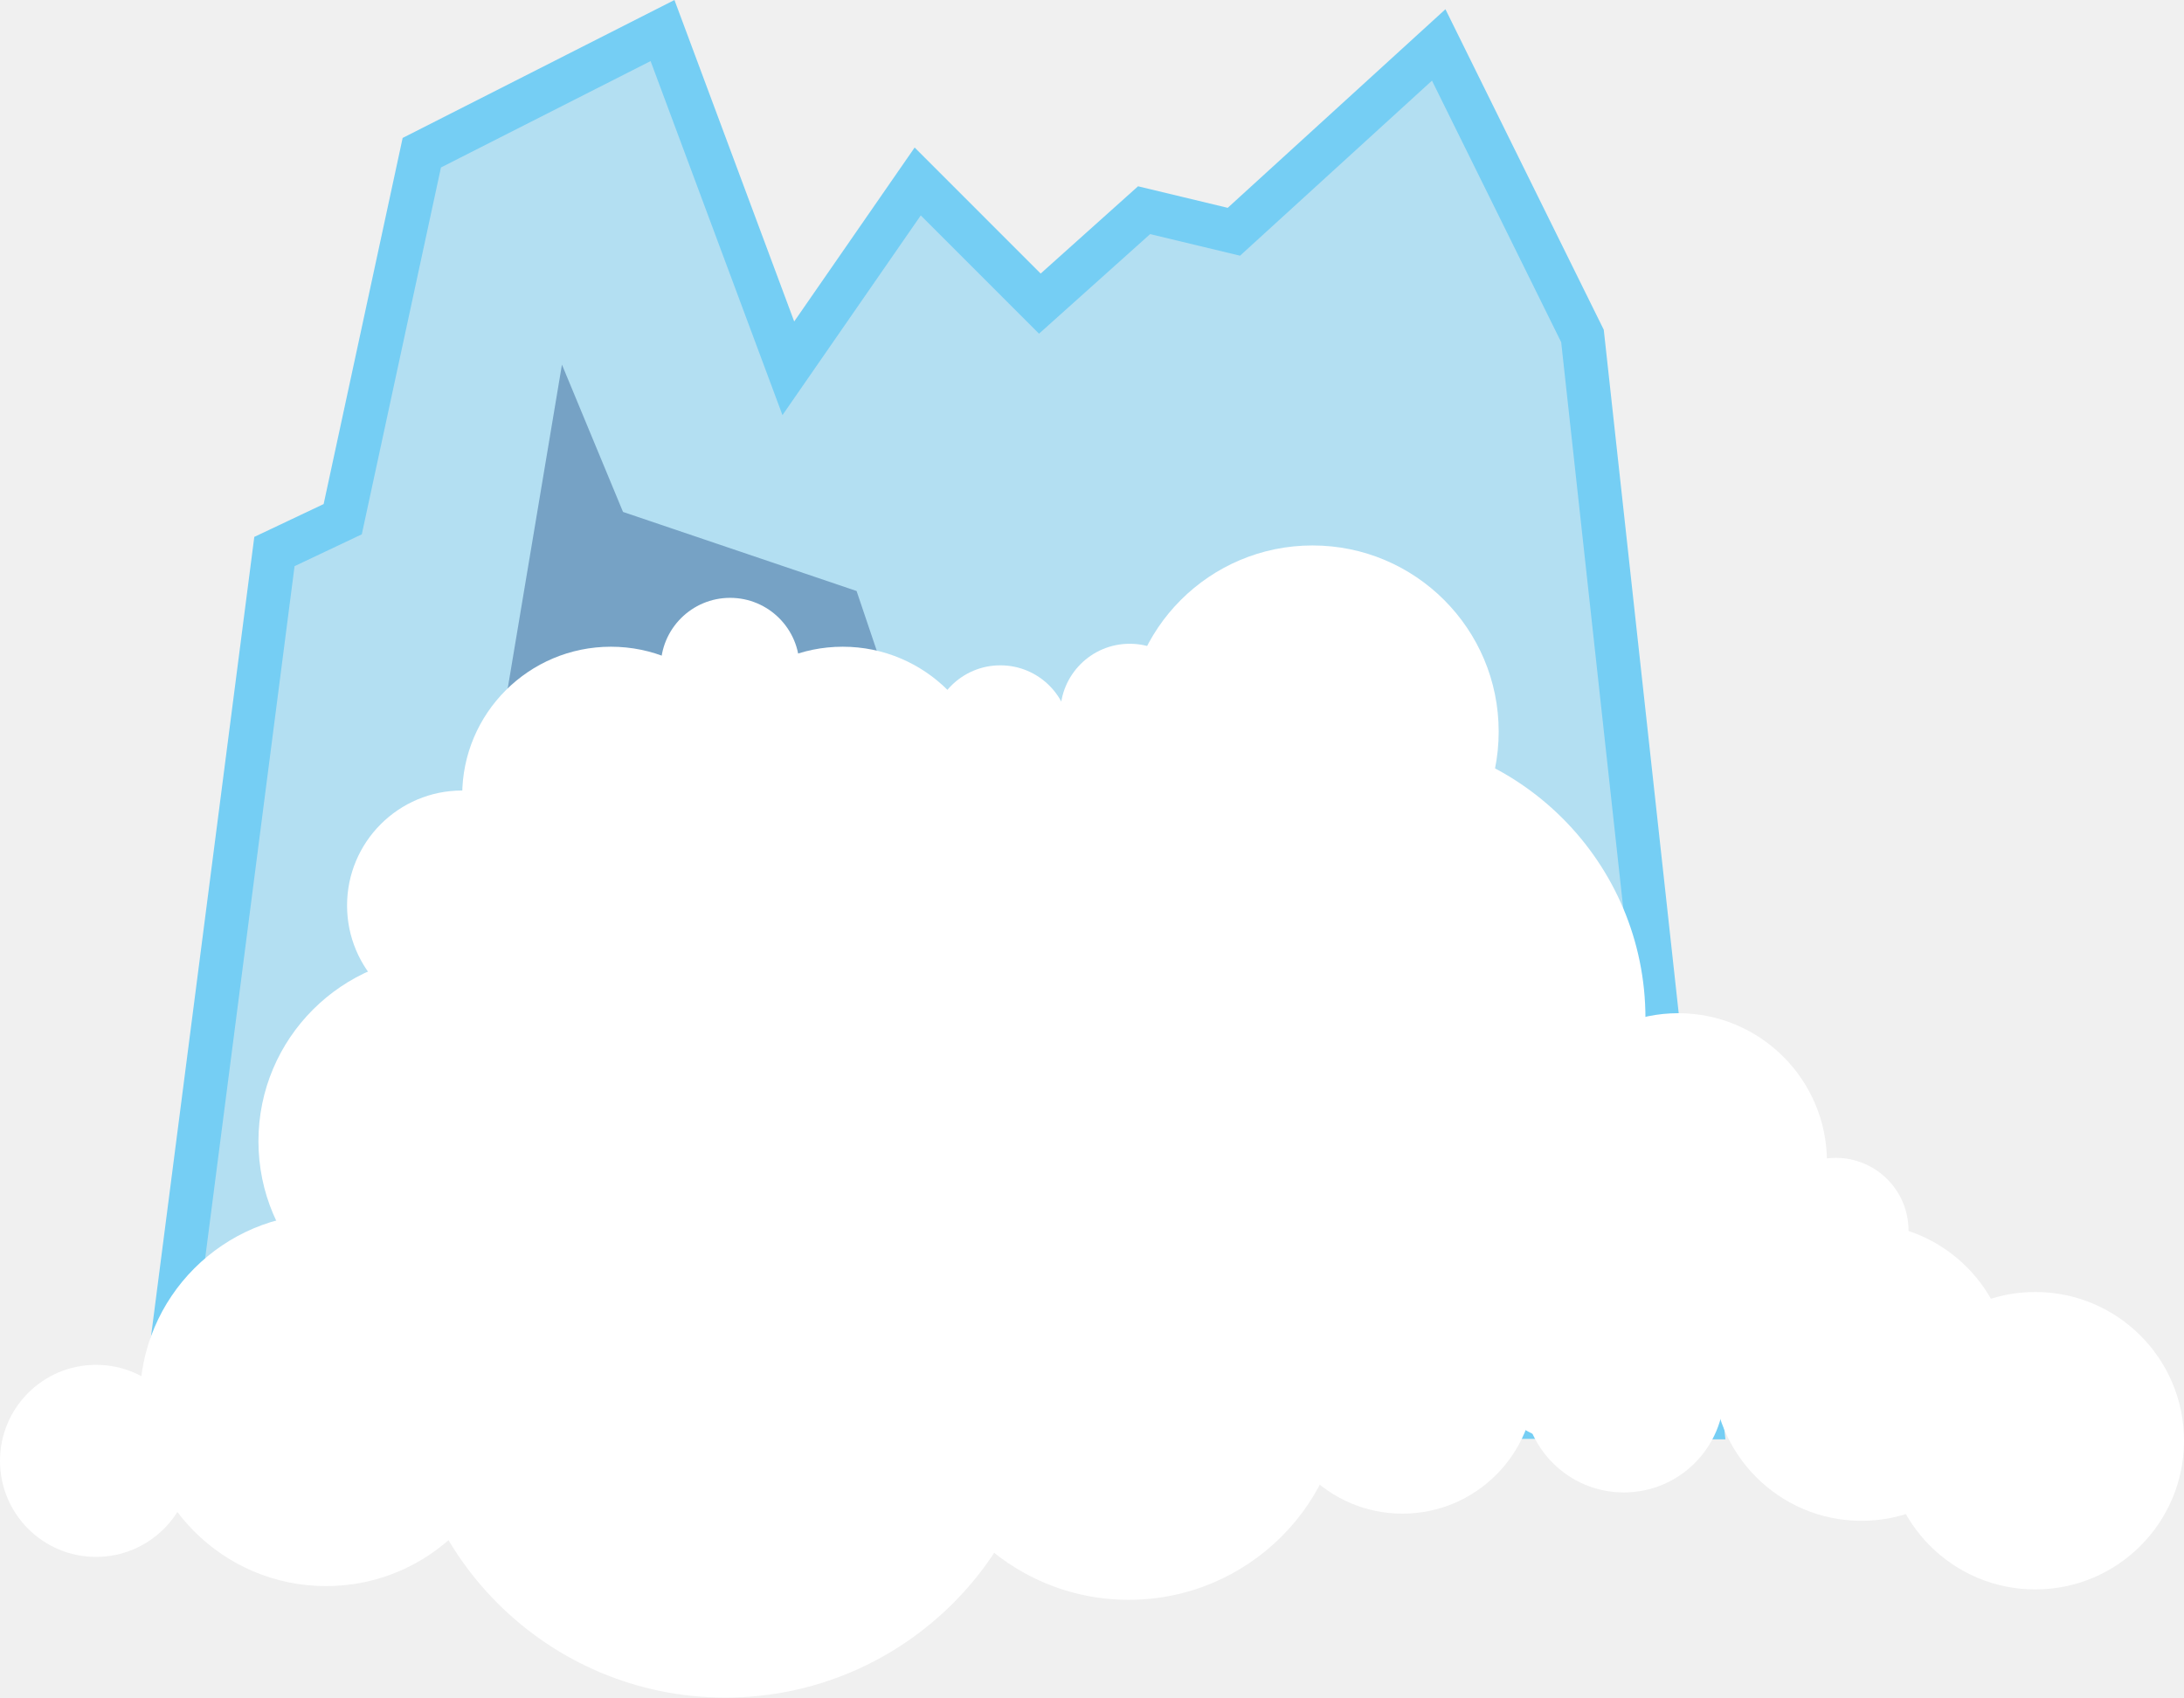
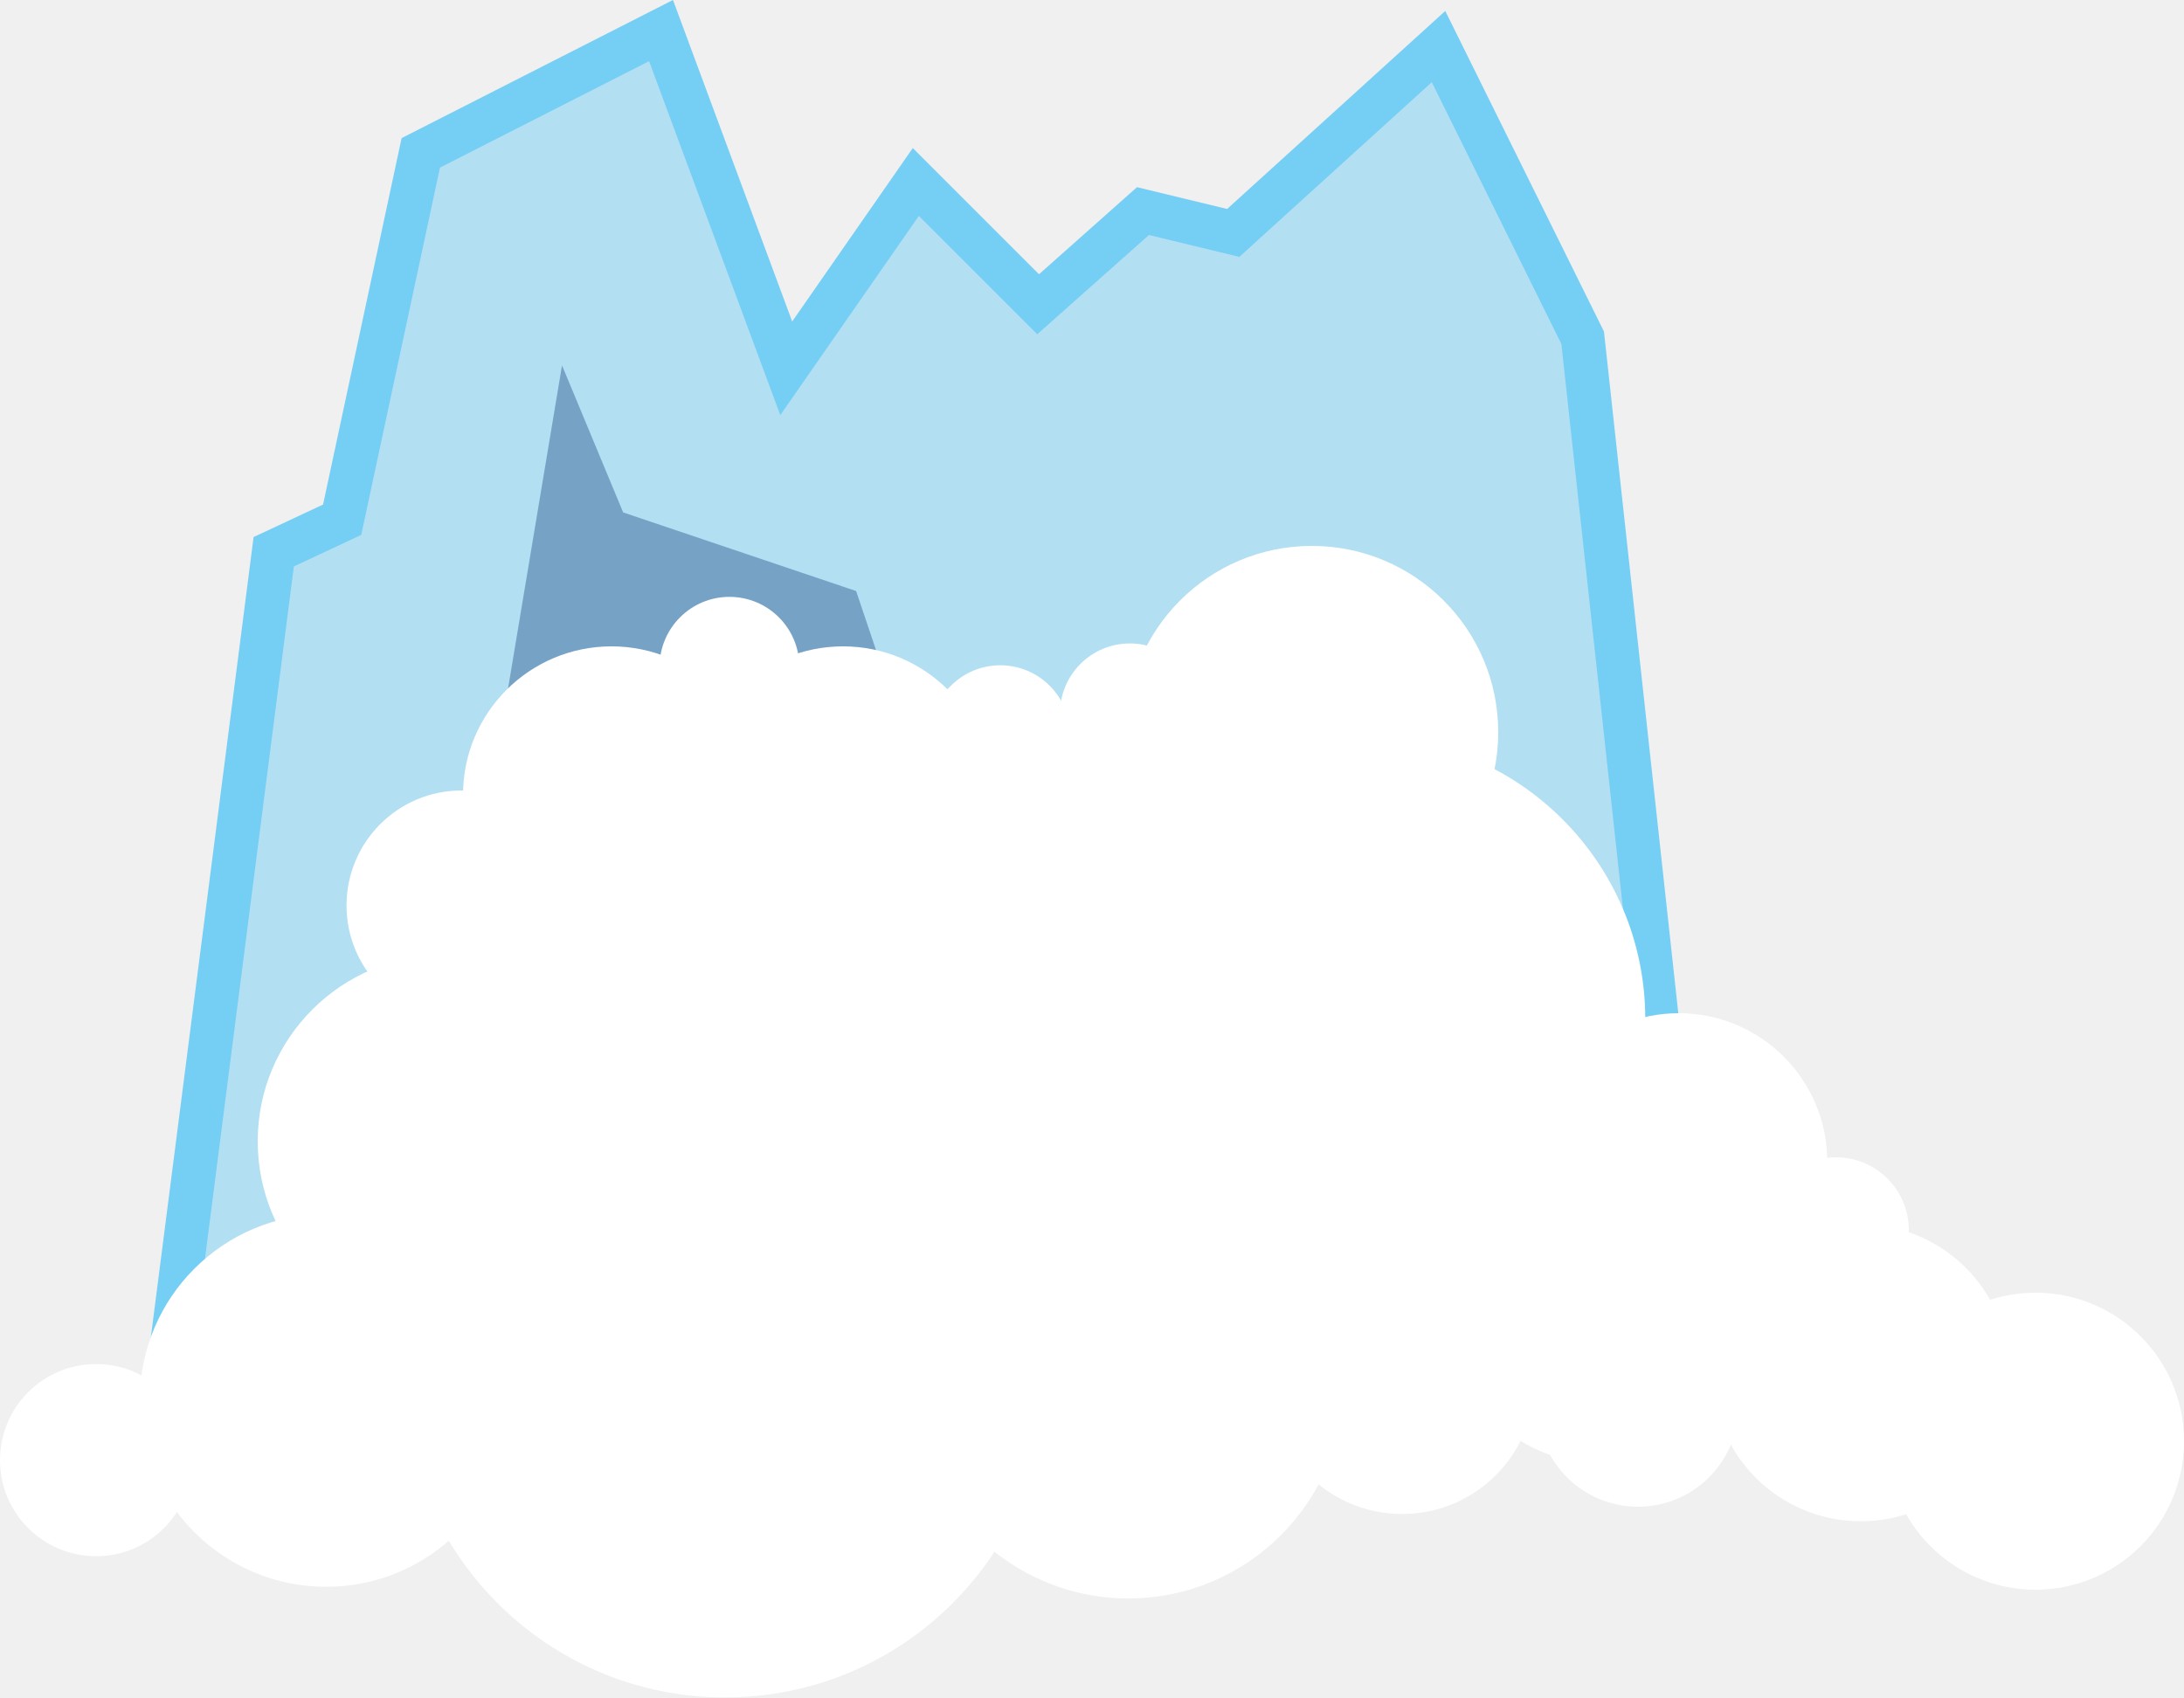
- <svg xmlns="http://www.w3.org/2000/svg" version="1.1" id="Layer_1" x="0px" y="0px" viewBox="0 71.823 149.99 116.605" style="enable-background:new 0 71.823 149.99 116.605;" xml:space="preserve">
-   <path style="opacity:0.5;fill:#75CEF4;enable-background:new    ;" d="M11.198,168.932l7.649-59.226l4.69-2.221l5.431-25.173  L45.5,73.921l8.64,23.2l8.885-12.833l8.388,8.39l7.159-6.417l6.167,1.481l14.067-12.833l9.873,19.99l8.144,74.286L11.198,168.932z" />
-   <path style="fill:none;stroke:#75CEF4;stroke-width:3;stroke-miterlimit:10;" d="M11.198,168.932l7.649-59.226l4.69-2.221  l5.431-25.173L45.5,73.921l8.64,23.2l8.885-12.833l8.388,8.39l7.159-6.417l6.167,1.481l14.067-12.833l9.873,19.99l8.144,74.286  L11.198,168.932z" />
-   <path style="opacity:0.36;fill:#0A3575;enable-background:new    ;" d="M17.366,168.44h93.536l-7.156-22.704l-9.873-2.962  l-11.846-25.173l-10.858,31.34l-12.342-36.523l-16.04-5.431l-4.194-10.117l-8.639,51.578L17.366,168.44z" />
+ <svg xmlns="http://www.w3.org/2000/svg" version="1.1" id="Layer_1" x="0px" y="0px" viewBox="0 144.3 150 116.6" enable-background="new 0 144.3 150 116.6" xml:space="preserve">
+   <path opacity="0.5" fill="#75CEF4" enable-background="new    " d="M11.2,241.4l7.6-59.2l4.7-2.2l5.4-25.2l16.5-8.4l8.6,23.2  l8.9-12.8l8.4,8.4l7.2-6.4l6.2,1.5l14.1-12.8l9.9,20l8.1,74.3L11.2,241.4z" />
+   <path fill="none" stroke="#75CEF4" stroke-width="3" stroke-miterlimit="10" d="M11.2,241.4l7.6-59.2l4.7-2.2l5.4-25.2l16.5-8.4  l8.6,23.2l8.9-12.8l8.4,8.4l7.2-6.4l6.2,1.5l14.1-12.8l9.9,20l8.1,74.3L11.2,241.4z" />
+   <path opacity="0.36" fill="#0A3575" enable-background="new    " d="M17.4,240.9h93.5l-7.2-22.7l-9.9-3L82,190.1l-10.9,31.3  l-12.3-36.5l-16-5.4l-4.2-10.1L30,220.9L17.4,240.9z" />
  <g>
-     <circle style="fill:#FFFFFF;" cx="6.596" cy="172.167" r="6.596" />
-     <circle style="fill:#FFFFFF;" cx="22.393" cy="167.981" r="12.788" />
-     <circle style="fill:#FFFFFF;" cx="90.137" cy="122.077" r="12.788" />
-     <circle style="fill:#FFFFFF;" cx="30.537" cy="150.212" r="12.788" />
-     <circle style="fill:#FFFFFF;" cx="49.813" cy="166.315" r="22.113" />
-     <circle style="fill:#FFFFFF;" cx="47.869" cy="141.186" r="11.968" />
-     <circle style="fill:#FFFFFF;" cx="31.733" cy="134.02" r="7.898" />
-     <circle style="fill:#FFFFFF;" cx="77.517" cy="166.866" r="14.845" />
-     <circle style="fill:#FFFFFF;" cx="96.316" cy="166.689" r="9.103" />
-     <circle style="fill:#FFFFFF;" cx="111.519" cy="167.444" r="6.892" />
-     <circle style="fill:#FFFFFF;" cx="126.079" cy="156.346" r="4.992" />
-     <circle style="fill:#FFFFFF;" cx="73.223" cy="141.768" r="19.42" />
-     <circle style="fill:#FFFFFF;" cx="93.584" cy="141.768" r="19.42" />
-     <circle style="fill:#FFFFFF;" cx="57.875" cy="126.46" r="10.215" />
-     <circle style="fill:#FFFFFF;" cx="41.957" cy="126.46" r="10.215" />
-     <circle style="fill:#FFFFFF;" cx="92.303" cy="153.114" r="10.215" />
-     <circle style="fill:#FFFFFF;" cx="115.254" cy="151.633" r="10.215" />
-     <circle style="fill:#FFFFFF;" cx="127.841" cy="166.07" r="10.215" />
-     <circle style="fill:#FFFFFF;" cx="109.79" cy="161.158" r="10.215" />
-     <circle style="fill:#FFFFFF;" cx="139.776" cy="170.783" r="10.215" />
-     <circle style="fill:#FFFFFF;" cx="50.142" cy="117.653" r="4.765" />
-     <circle style="fill:#FFFFFF;" cx="77.584" cy="120.807" r="4.765" />
-     <circle style="fill:#FFFFFF;" cx="68.7" cy="122.288" r="4.765" />
+     <circle fill="#FFFFFF" cx="6.6" cy="244.6" r="6.6" />
+     <circle fill="#FFFFFF" cx="22.4" cy="240.5" r="12.8" />
+     <circle fill="#FFFFFF" cx="90.1" cy="194.6" r="12.8" />
+     <circle fill="#FFFFFF" cx="30.5" cy="222.7" r="12.8" />
+     <circle fill="#FFFFFF" cx="49.8" cy="238.8" r="22.1" />
+     <circle fill="#FFFFFF" cx="47.9" cy="213.7" r="12" />
+     <circle fill="#FFFFFF" cx="31.7" cy="206.5" r="7.9" />
+     <circle fill="#FFFFFF" cx="77.5" cy="239.3" r="14.8" />
+     <circle fill="#FFFFFF" cx="96.3" cy="239.2" r="9.1" />
+     <circle fill="#FFFFFF" cx="112.5" cy="240.9" r="6.9" />
+     <circle fill="#FFFFFF" cx="126.1" cy="228.8" r="5" />
+     <circle fill="#FFFFFF" cx="73.2" cy="214.3" r="19.4" />
+     <circle fill="#FFFFFF" cx="93.6" cy="214.3" r="19.4" />
+     <circle fill="#FFFFFF" cx="57.9" cy="198.9" r="10.2" />
+     <circle fill="#FFFFFF" cx="42" cy="198.9" r="10.2" />
+     <circle fill="#FFFFFF" cx="92.3" cy="225.6" r="10.2" />
+     <circle fill="#FFFFFF" cx="115.3" cy="224.1" r="10.2" />
+     <circle fill="#FFFFFF" cx="127.8" cy="238.6" r="10.2" />
+     <circle fill="#FFFFFF" cx="109.8" cy="234.6" r="10.2" />
+     <circle fill="#FFFFFF" cx="139.8" cy="243.3" r="10.2" />
+     <circle fill="#FFFFFF" cx="50.1" cy="190.1" r="4.8" />
+     <circle fill="#FFFFFF" cx="77.6" cy="193.3" r="4.8" />
+     <circle fill="#FFFFFF" cx="68.7" cy="194.8" r="4.8" />
  </g>
</svg>
